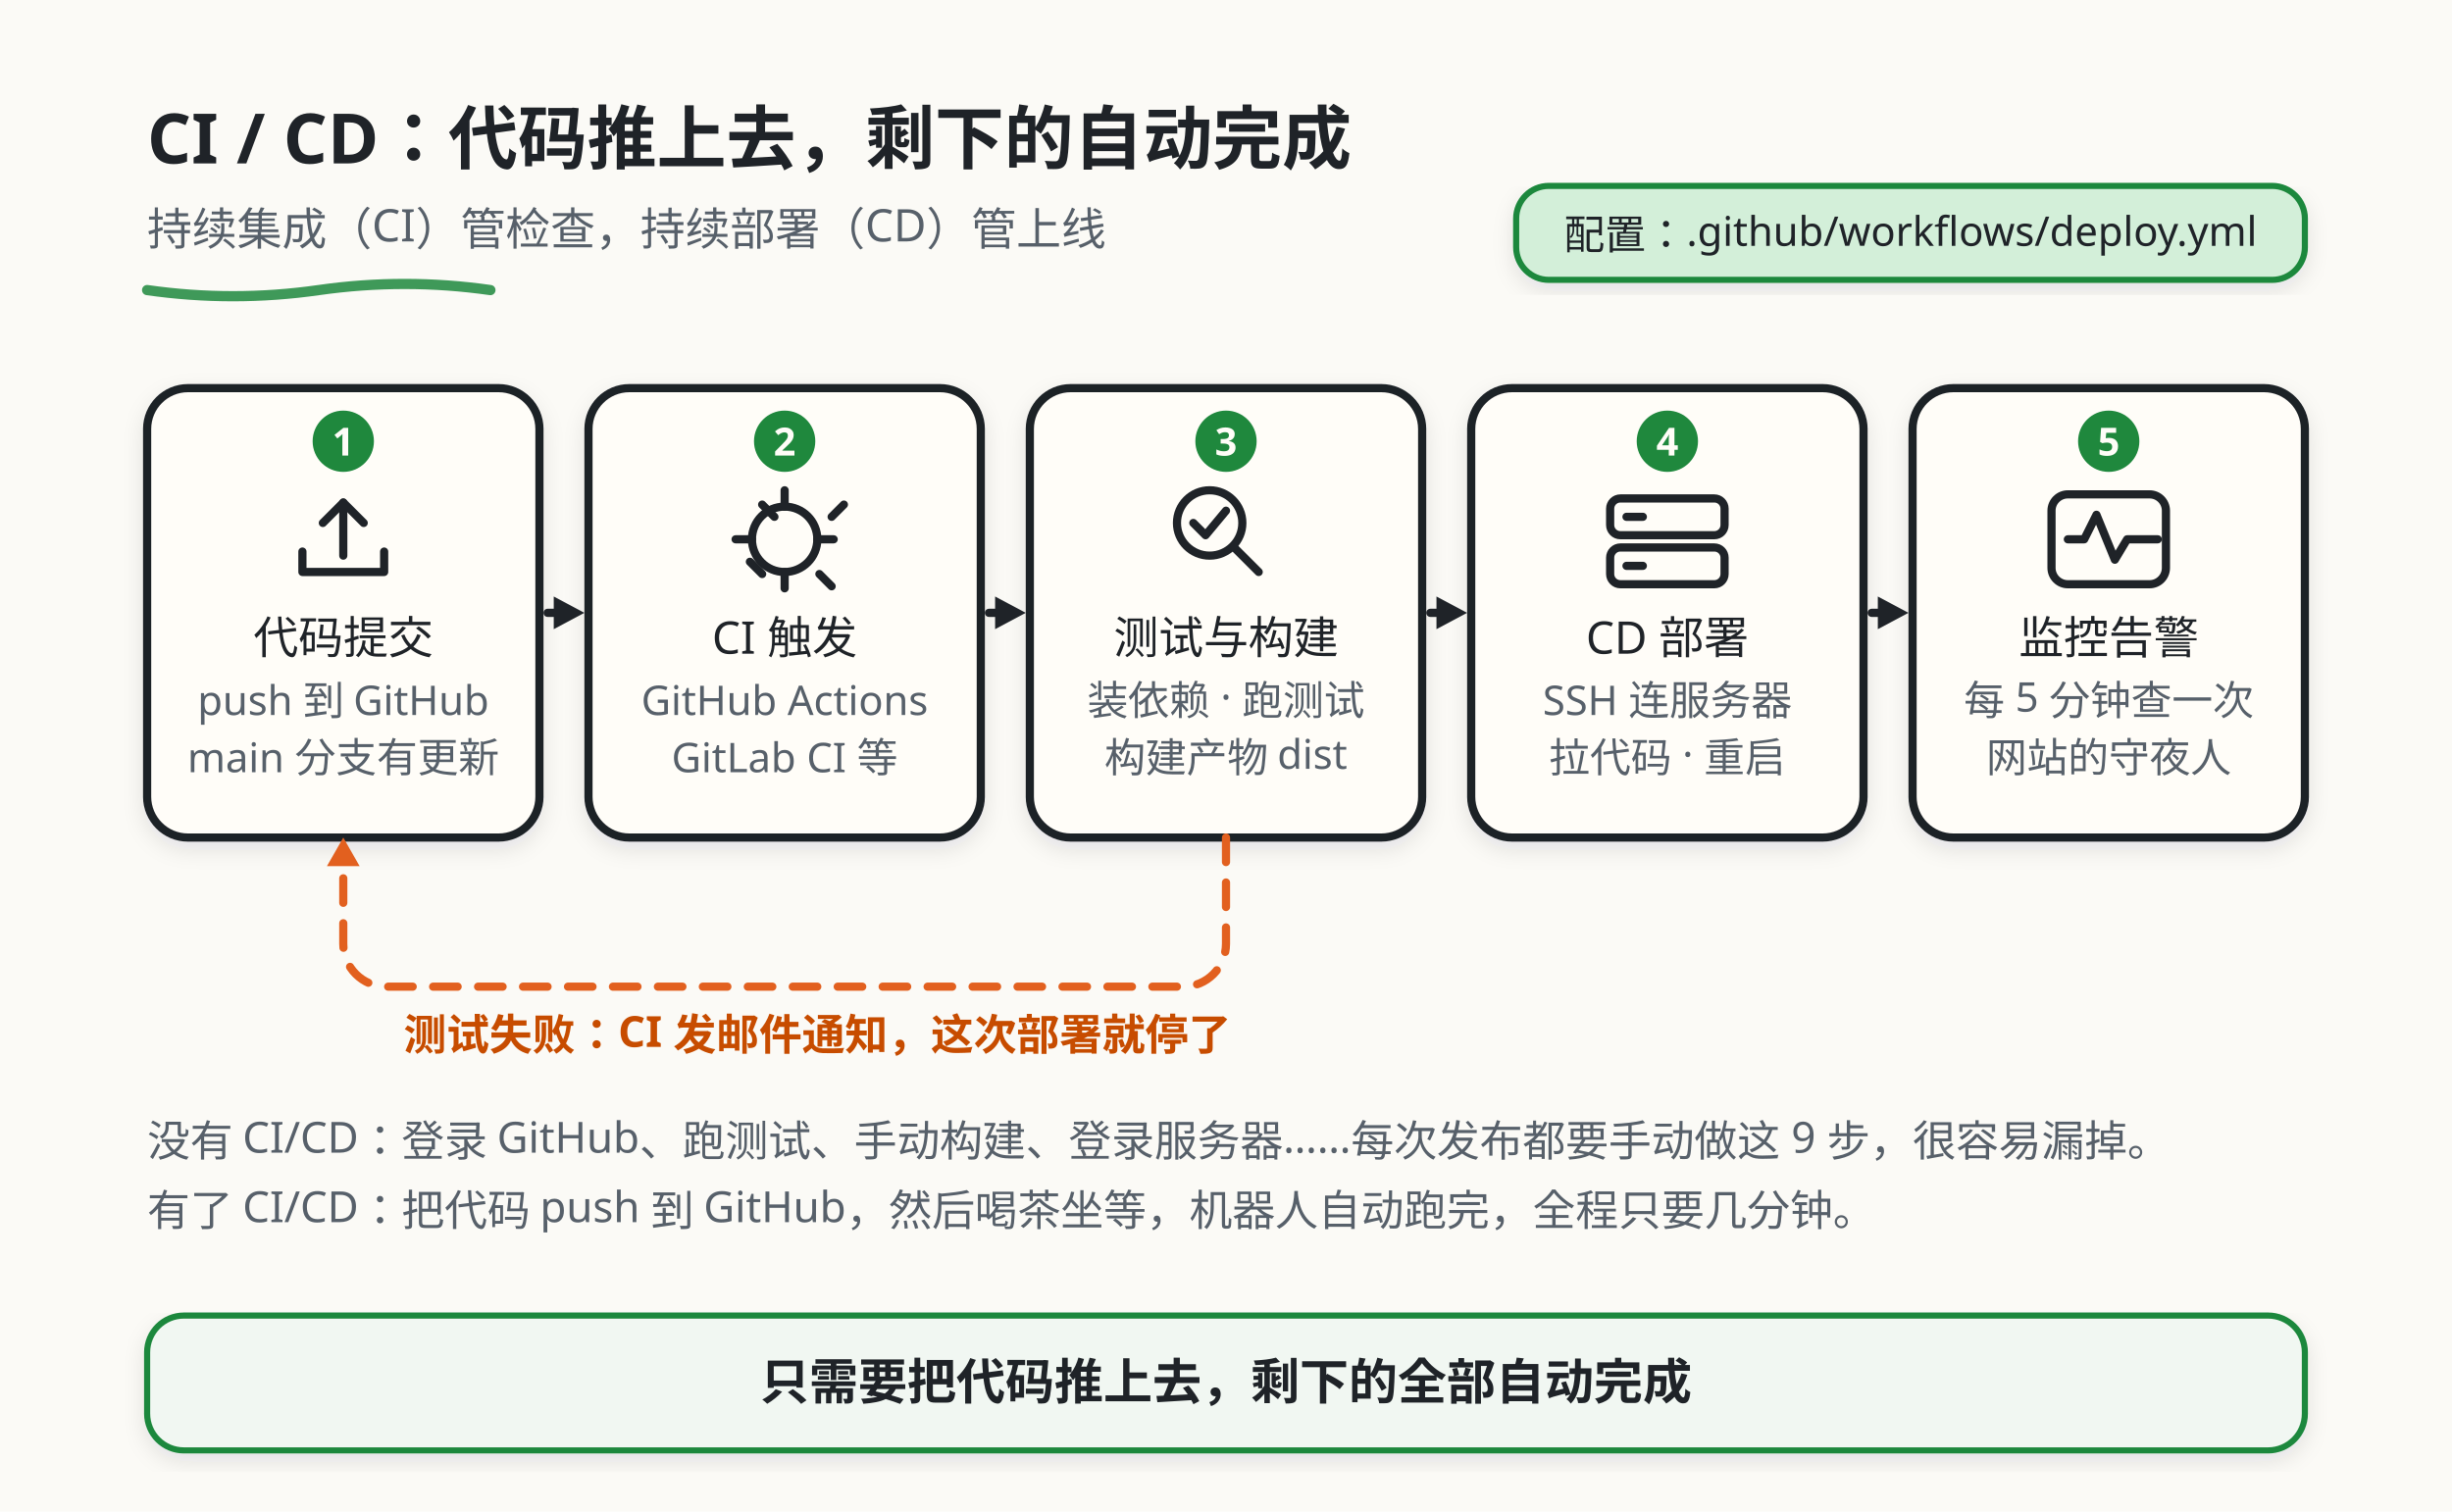
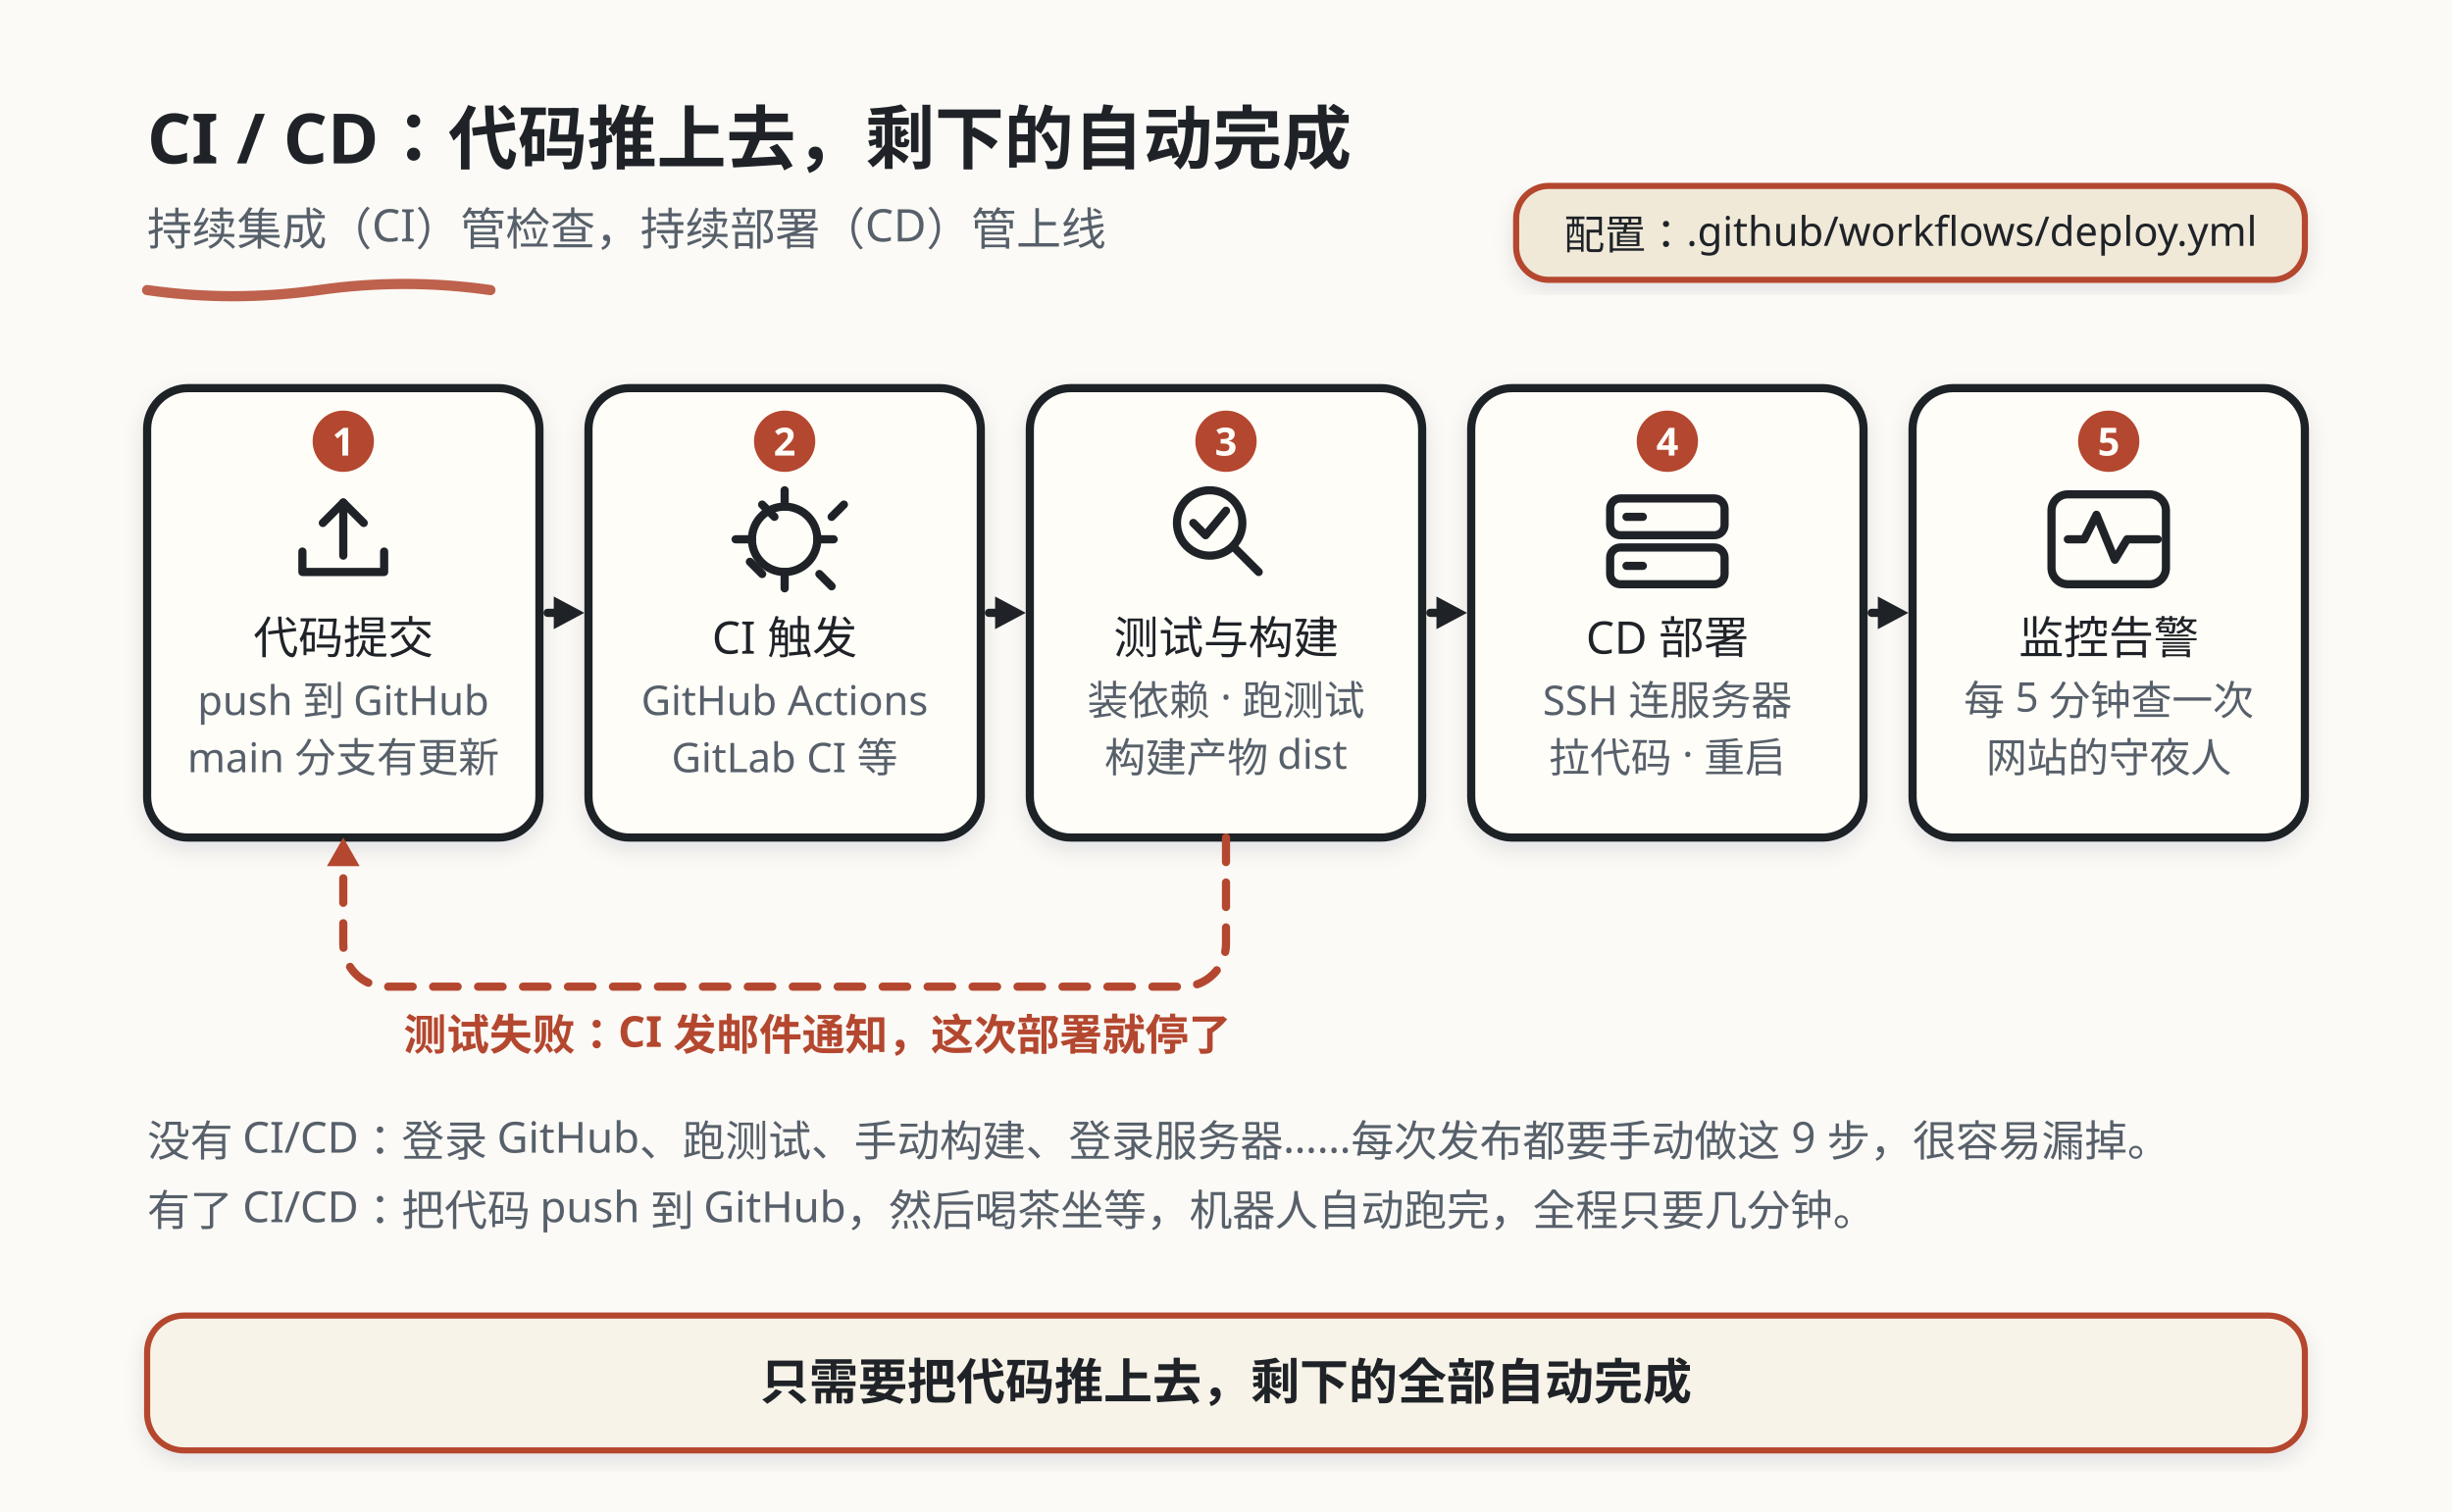
<svg xmlns="http://www.w3.org/2000/svg" width="1200" height="740" viewBox="0 0 1200 740" role="img" aria-labelledby="t">
  <rect width="1200" height="740" fill="#fbfaf6" />
  <defs>
    <filter id="card-shadow" x="-8%" y="-8%" width="116%" height="124%">
      <feDropShadow dx="0" dy="4" stdDeviation="5" flood-color="#1f2328" flood-opacity="0.10" />
    </filter>
  </defs>
  <text x="72" y="80" fill="#1f2328" font-family="'Microsoft YaHei', system-ui, sans-serif" font-size="34" font-weight="700">CI / CD：代码推上去，剩下的自动完成</text>
  <text x="72" y="120" fill="#57606a" font-family="'Microsoft YaHei', system-ui, sans-serif" font-size="22">持续集成（CI）管检查，持续部署（CD）管上线</text>
-   <path d="M72 142q42 6 84 0t84 0" fill="none" stroke="#1f883d" stroke-width="5" stroke-linecap="round" opacity="0.85" />
-   <rect x="742" y="91" width="386" height="46" rx="16" fill="#d3efd9" stroke="#1f883d" stroke-width="3" filter="url(#card-shadow)" />
+   <path d="M72 142q42 6 84 0t84 0" fill="none" stroke="#B4472F" stroke-width="5" stroke-linecap="round" opacity="0.85" />
+   <rect x="742" y="91" width="386" height="46" rx="16" fill="#f0e9d8" stroke="#B4472F" stroke-width="3" filter="url(#card-shadow)" />
  <text x="935" y="122" fill="#1f2328" font-family="'Microsoft YaHei', system-ui, sans-serif" font-size="20" text-anchor="middle">配置：.github/workflows/deploy.yml</text>
  <g fill="none" stroke="#1f2328" stroke-width="4" stroke-linejoin="round">
    <rect x="72" y="190" width="192" height="220" rx="20" fill="#fffdf8" filter="url(#card-shadow)" />
    <rect x="288" y="190" width="192" height="220" rx="20" fill="#fffdf8" filter="url(#card-shadow)" />
    <rect x="504" y="190" width="192" height="220" rx="20" fill="#fffdf8" filter="url(#card-shadow)" />
    <rect x="720" y="190" width="192" height="220" rx="20" fill="#fffdf8" filter="url(#card-shadow)" />
    <rect x="936" y="190" width="192" height="220" rx="20" fill="#fffdf8" filter="url(#card-shadow)" />
  </g>
-   <g fill="#1f883d">
+   <g fill="#B4472F">
    <circle cx="168" cy="216" r="15" />
    <circle cx="384" cy="216" r="15" />
    <circle cx="600" cy="216" r="15" />
    <circle cx="816" cy="216" r="15" />
    <circle cx="1032" cy="216" r="15" />
  </g>
  <g fill="#fffdf8" font-family="'Microsoft YaHei', system-ui, sans-serif" font-size="19" font-weight="700" text-anchor="middle">
    <text x="168" y="223">1</text>
    <text x="384" y="223">2</text>
    <text x="600" y="223">3</text>
    <text x="816" y="223">4</text>
    <text x="1032" y="223">5</text>
  </g>
  <g fill="none" stroke="#1f2328" stroke-width="4" stroke-linecap="round" stroke-linejoin="round">
    <path d="M148 270v10h40v-10" />
    <path d="M168 272v-26" />
    <path d="M158 256l10-10 10 10" />
    <circle cx="384" cy="264" r="16" />
    <path d="M384 248v-8m0 48v-8m16-16h8m-48 0h8m11-11l-6-6m0 34l-6-6m34 6l6 6m0-34l6-6" />
    <circle cx="592" cy="256" r="16" />
    <path d="M604 268l12 12" />
    <path d="M584 256l6 6 10-12" />
    <rect x="788" y="244" width="56" height="18" rx="5" />
    <rect x="788" y="268" width="56" height="18" rx="5" />
    <path d="M796 253h8m-8 24h8" />
    <rect x="1004" y="242" width="56" height="44" rx="8" />
    <path d="M1012 264h8l6-12 9 22 6-10h15" />
  </g>
  <g fill="#1f2328" font-family="'Microsoft YaHei', system-ui, sans-serif" font-size="22" text-anchor="middle">
    <text x="168" y="320">代码提交</text>
    <text x="384" y="320">CI 触发</text>
    <text x="600" y="320">测试与构建</text>
    <text x="816" y="320">CD 部署</text>
    <text x="1032" y="320">监控告警</text>
  </g>
  <g fill="#57606a" font-family="'Microsoft YaHei', system-ui, sans-serif" font-size="20" text-anchor="middle">
    <text x="168" y="350">push 到 GitHub</text>
    <text x="168" y="378">main 分支有更新</text>
    <text x="384" y="350">GitHub Actions</text>
    <text x="384" y="378">GitLab CI 等</text>
    <text x="600" y="350">装依赖 · 跑测试</text>
    <text x="600" y="378">构建产物 dist</text>
    <text x="816" y="350">SSH 连服务器</text>
    <text x="816" y="378">拉代码 · 重启</text>
    <text x="1032" y="350">每 5 分钟查一次</text>
    <text x="1032" y="378">网站的守夜人</text>
  </g>
  <g stroke="#1f2328" stroke-width="4" stroke-linecap="round" fill="none">
    <path d="M268 300h12" />
    <path d="M484 300h12" />
    <path d="M700 300h12" />
    <path d="M916 300h12" />
  </g>
  <g fill="#1f2328">
    <path d="M286 300l-15-8v16z" />
    <path d="M502 300l-15-8v16z" />
    <path d="M718 300l-15-8v16z" />
    <path d="M934 300l-15-8v16z" />
  </g>
-   <path d="M600 410v52a21 21 0 0 1-21 21H189a21 21 0 0 1-21-21v-44" fill="none" stroke="#e2601f" stroke-width="4" stroke-linecap="round" stroke-linejoin="round" stroke-dasharray="12 10" />
-   <path d="M168 410l-8 14h16z" fill="#e2601f" />
-   <text x="400" y="514" fill="#c74c00" font-family="'Microsoft YaHei', system-ui, sans-serif" font-size="21" font-weight="700" text-anchor="middle">测试失败：CI 发邮件通知，这次部署就停了</text>
+   <path d="M600 410v52a21 21 0 0 1-21 21H189a21 21 0 0 1-21-21v-44" fill="none" stroke="#B4472F" stroke-width="4" stroke-linecap="round" stroke-linejoin="round" stroke-dasharray="12 10" />
+   <path d="M168 410l-8 14h16z" fill="#B4472F" />
+   <text x="400" y="514" fill="#B4472F" font-family="'Microsoft YaHei', system-ui, sans-serif" font-size="21" font-weight="700" text-anchor="middle">测试失败：CI 发邮件通知，这次部署就停了</text>
  <text x="72" y="566" fill="#57606a" font-family="'Microsoft YaHei', system-ui, sans-serif" font-size="21">没有 CI/CD：登录 GitHub、跑测试、手动构建、登录服务器……每次发布都要手动做这 9 步，很容易漏掉。</text>
  <text x="72" y="600" fill="#57606a" font-family="'Microsoft YaHei', system-ui, sans-serif" font-size="21">有了 CI/CD：把代码 push 到 GitHub，然后喝茶坐等，机器人自动跑完，全程只要几分钟。</text>
-   <rect x="72" y="644" width="1056" height="66" rx="18" fill="#f1f7f2" stroke="#1f883d" stroke-width="3" filter="url(#card-shadow)" />
+   <rect x="72" y="644" width="1056" height="66" rx="18" fill="#f7f3e8" stroke="#B4472F" stroke-width="3" filter="url(#card-shadow)" />
  <text x="600" y="685" fill="#1f2328" font-family="'Microsoft YaHei', system-ui, sans-serif" font-size="24" text-anchor="middle" font-weight="700">只需要把代码推上去，剩下的全部自动完成</text>
</svg>
